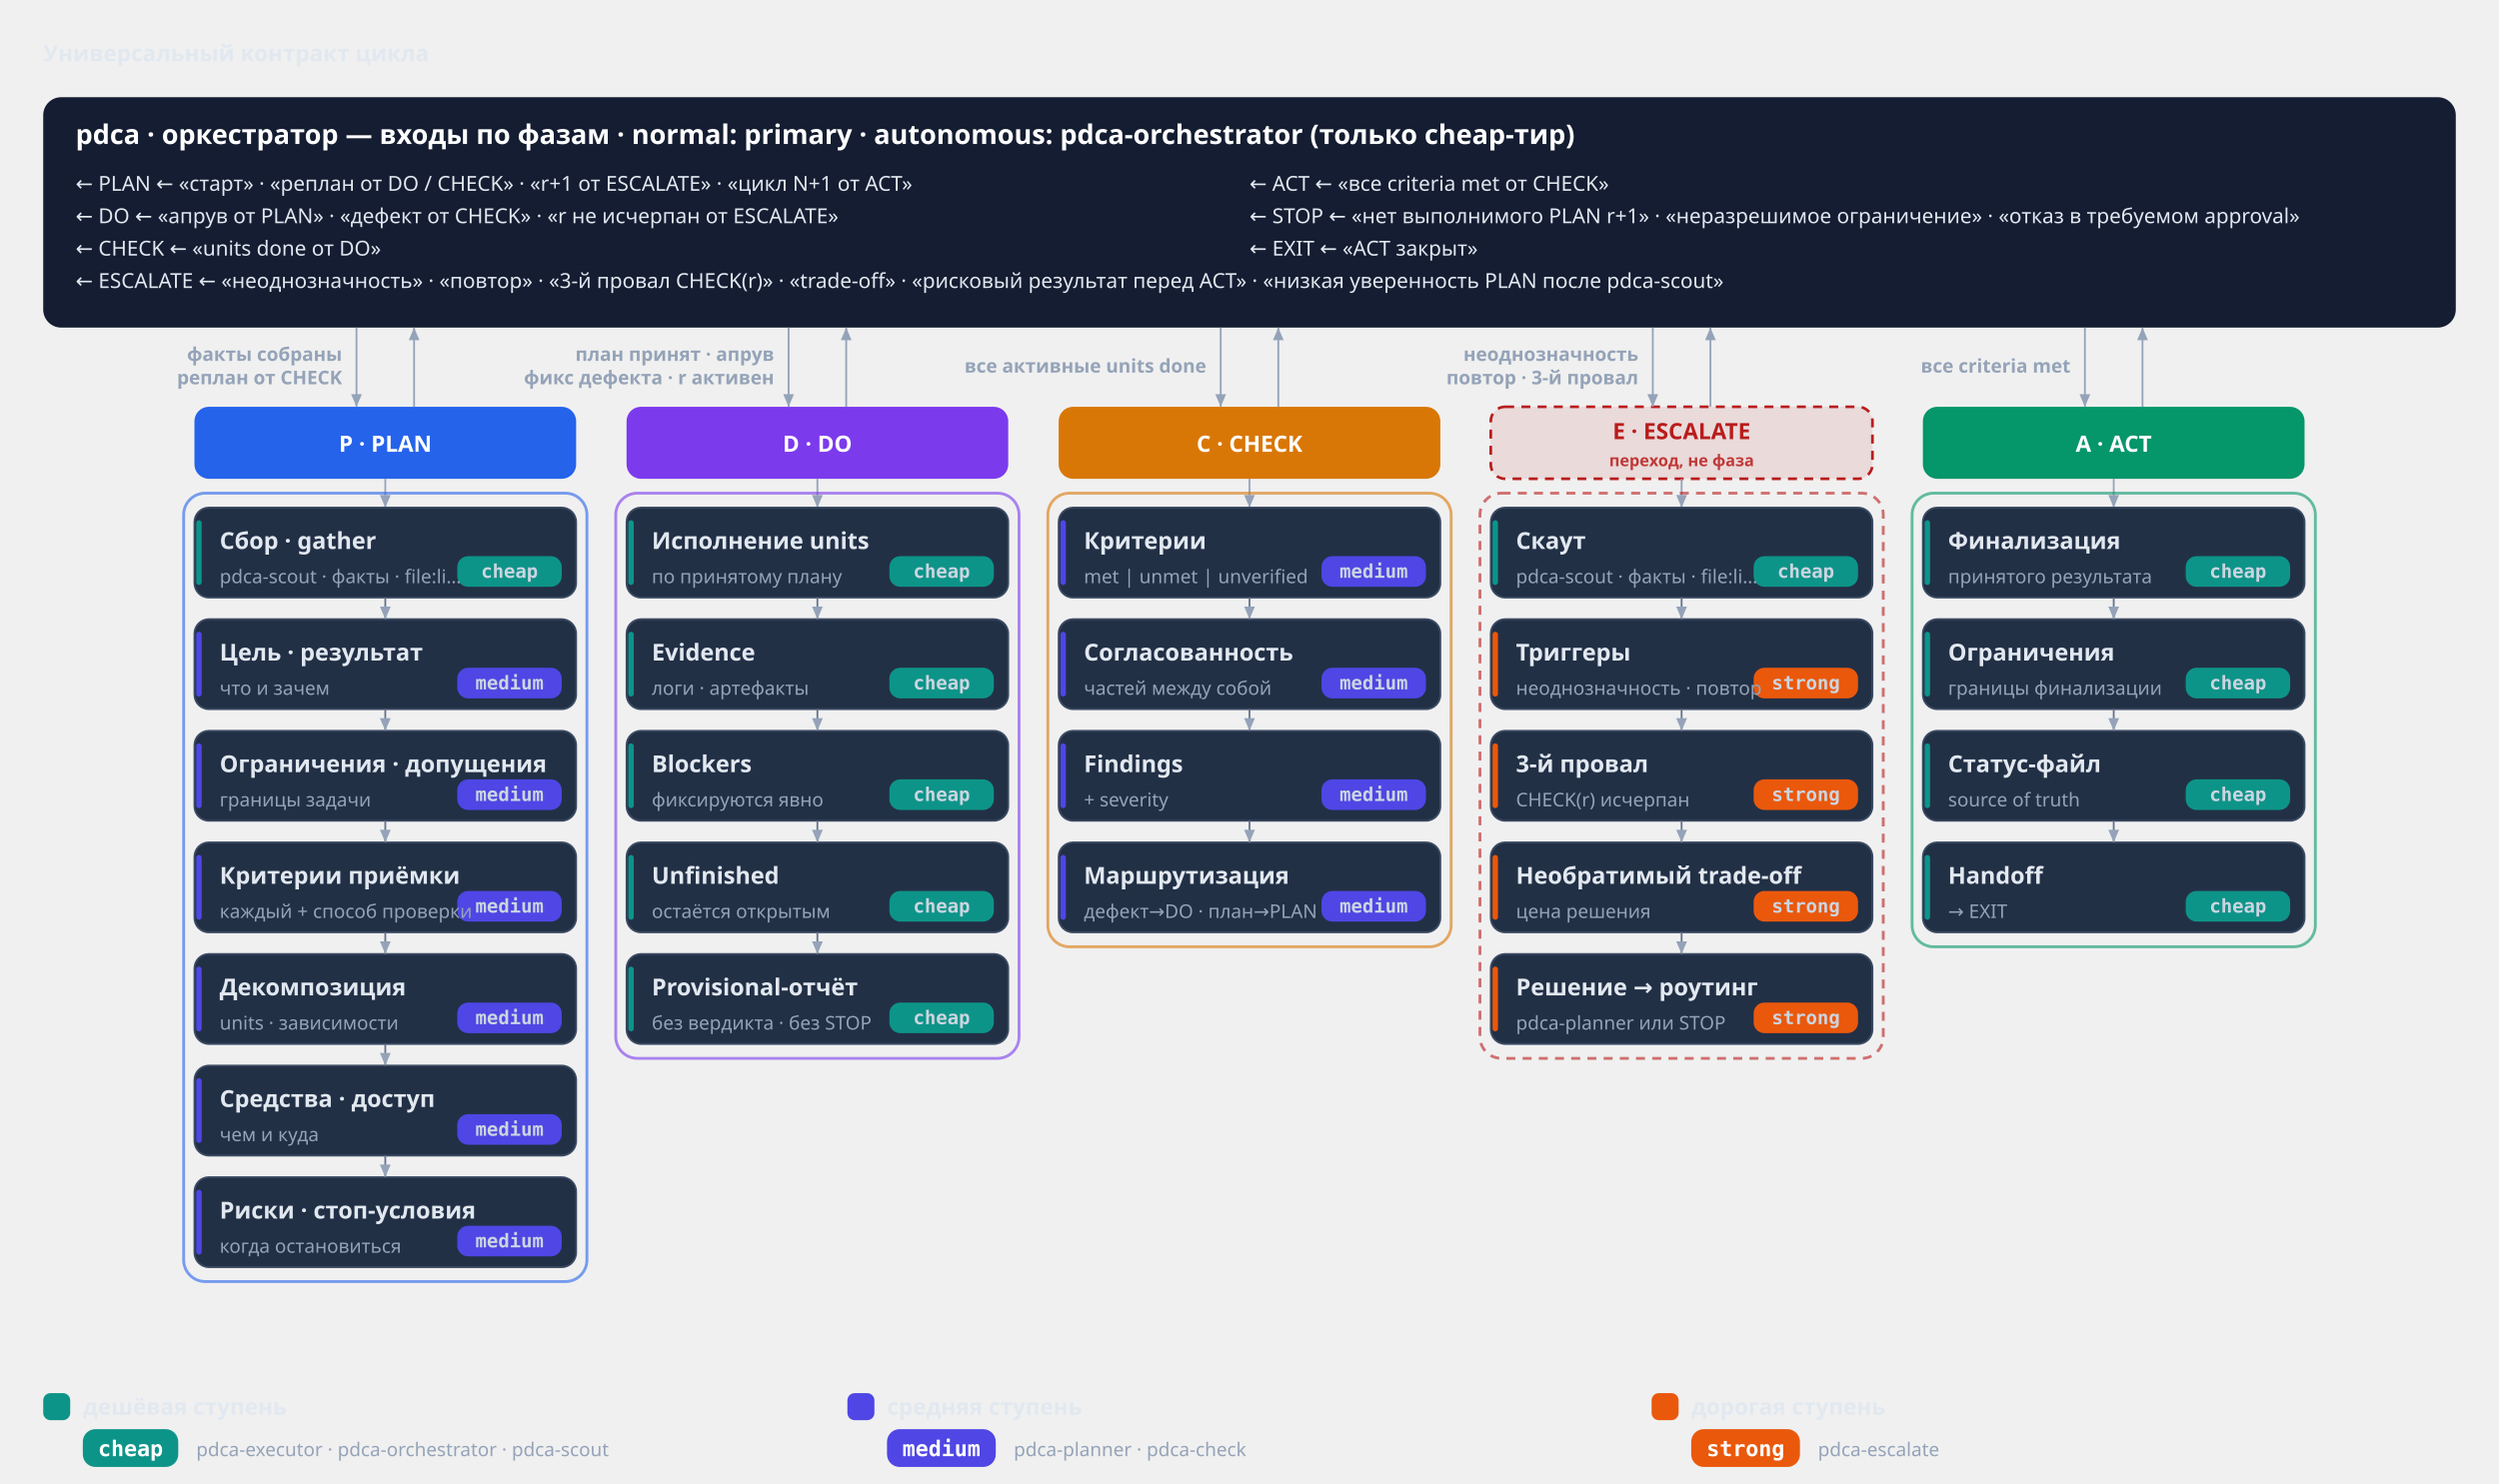
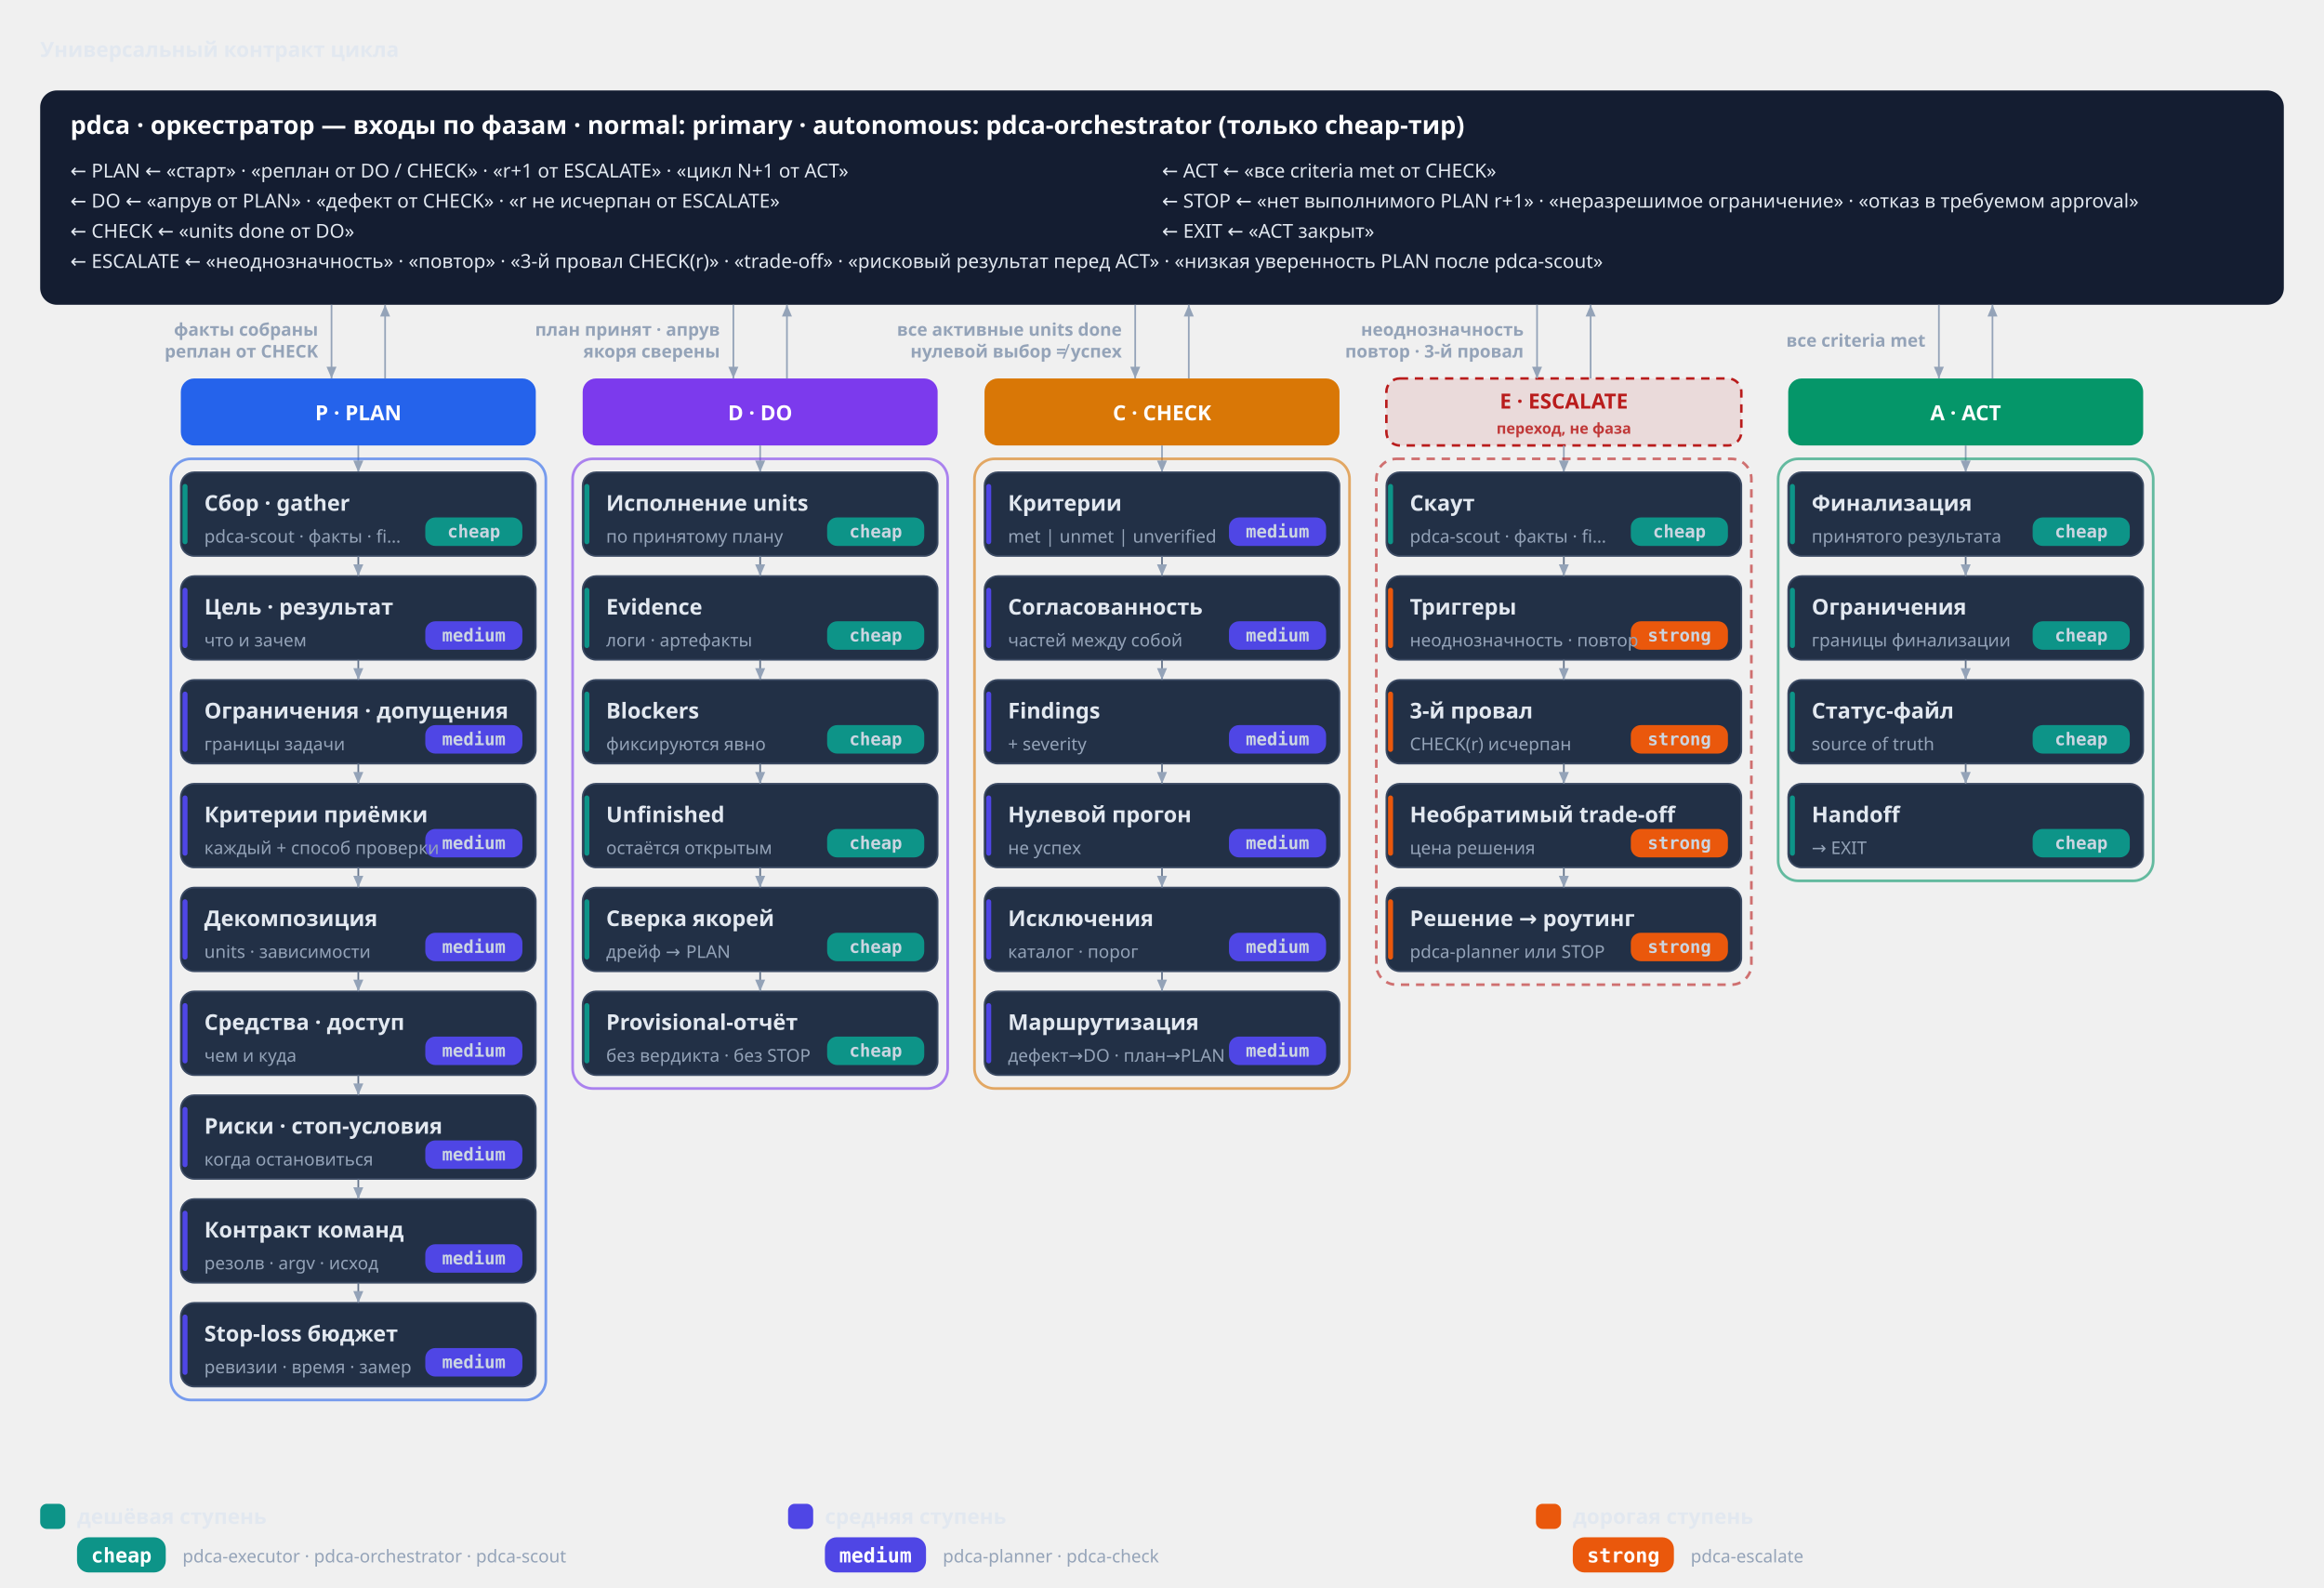
- <svg xmlns="http://www.w3.org/2000/svg" viewBox="0 0 1388 824" width="1388" height="824" font-family="Segoe UI, system-ui, sans-serif" role="img">
+ <svg xmlns="http://www.w3.org/2000/svg" viewBox="0 0 1388 948" width="1388" height="948" font-family="Segoe UI, system-ui, sans-serif" role="img">
  <defs>
    <marker id="arrow" markerWidth="9" markerHeight="9" refX="7" refY="3" orient="auto">
      <path d="M0,0 L7,3 L0,6 Z" fill="#94a3b8" />
    </marker>
  </defs>
  <style>
.t{font-size:13px;font-weight:600;fill:#e2e8f0}
.s{font-size:10.5px;fill:#94a3b8}
.h{font-size:12.5px;font-weight:700;fill:#ffffff}
.h2{font-size:12.5px;font-weight:700}
.h3{font-size:9px;font-weight:600}
.g{font-size:10.5px;font-weight:600}
.band{fill:#141d31}
.bt{fill:#ffffff;font-size:15px;font-weight:700}
.ol{fill:#e2e8f0;font-size:11.5px}
.lt{font-size:12.5px;font-weight:700;fill:#e2e8f0}
.ls{font-size:10.5px;fill:#94a3b8}
.lm{font-family:ui-monospace,Consolas,Menlo,monospace;font-size:12px;font-weight:700}
.bm{font-family:ui-monospace,Consolas,Menlo,monospace;font-size:10.5px;font-weight:700}
.st{font-size:14px;font-weight:700}
.ss{font-size:10.5px;font-weight:600}
</style>
  <text x="24" y="34" class="lt">Универсальный контракт цикла</text>
  <rect x="24" y="54" width="1340" height="128" rx="10" class="band" />
  <text x="42" y="80" class="bt">pdca · оркестратор — входы по фазам · normal: primary · autonomous: pdca-orchestrator (только cheap-тир)</text>
  <text x="42" y="106" class="ol">← PLAN ← «старт» · «реплан от DO / CHECK» · «r+1 от ESCALATE» · «цикл N+1 от ACT»</text>
  <text x="42" y="124" class="ol">← DO ← «апрув от PLAN» · «дефект от CHECK» · «r не исчерпан от ESCALATE»</text>
  <text x="42" y="142" class="ol">← CHECK ← «units done от DO»</text>
  <text x="42" y="160" class="ol">← ESCALATE ← «неоднозначность» · «повтор» · «3-й провал CHECK(r)» · «trade-off» · «рисковый результат перед ACT» · «низкая уверенность PLAN после pdca-scout»</text>
  <text x="694.0" y="106" class="ol">← ACT ← «все criteria met от CHECK»</text>
  <text x="694.0" y="124" class="ol">← STOP ← «нет выполнимого PLAN r+1» · «неразрешимое ограничение» · «отказ в требуемом approval»</text>
  <text x="694.0" y="142" class="ol">← EXIT ← «ACT закрыт»</text>
  <rect x="108.0" y="226" width="212" height="40" rx="8" fill="#2563eb" />
  <text x="214.0" y="251.0" class="h" fill="#ffffff" text-anchor="middle">P · PLAN</text>
  <polyline points="214.0,266 214.0,282" fill="none" stroke="#94a3b8" marker-end="url(#arrow)" />
  <rect x="108.0" y="282" width="212" height="50" rx="8" fill="#223046" stroke="#3b4a63" stroke-width="1" />
  <rect x="109.0" y="289" width="3" height="36" rx="1.5" fill="#0d9488" />
  <rect x="254.0" y="309" width="58" height="17" rx="6" fill="#0d9488" />
  <text x="283.0" y="321.0" class="bm" fill="#cbd5e1" text-anchor="middle">cheap</text>
  <text x="122.0" y="305" class="t">Сбор · gather</text>
-   <text x="122.0" y="324" class="s">pdca-scout · факты · file:li…</text>
+   <text x="122.0" y="324" class="s">pdca-scout · факты · fi…</text>
  <rect x="108.0" y="344" width="212" height="50" rx="8" fill="#223046" stroke="#3b4a63" stroke-width="1" />
  <rect x="109.0" y="351" width="3" height="36" rx="1.5" fill="#4f46e5" />
  <rect x="254.0" y="371" width="58" height="17" rx="6" fill="#4f46e5" />
  <text x="283.0" y="383.0" class="bm" fill="#cbd5e1" text-anchor="middle">medium</text>
  <text x="122.0" y="367" class="t">Цель · результат</text>
  <text x="122.0" y="386" class="s">что и зачем</text>
  <rect x="108.0" y="406" width="212" height="50" rx="8" fill="#223046" stroke="#3b4a63" stroke-width="1" />
  <rect x="109.0" y="413" width="3" height="36" rx="1.5" fill="#4f46e5" />
  <rect x="254.0" y="433" width="58" height="17" rx="6" fill="#4f46e5" />
  <text x="283.0" y="445.0" class="bm" fill="#cbd5e1" text-anchor="middle">medium</text>
  <text x="122.0" y="429" class="t">Ограничения · допущения</text>
  <text x="122.0" y="448" class="s">границы задачи</text>
  <rect x="108.0" y="468" width="212" height="50" rx="8" fill="#223046" stroke="#3b4a63" stroke-width="1" />
  <rect x="109.0" y="475" width="3" height="36" rx="1.5" fill="#4f46e5" />
  <rect x="254.0" y="495" width="58" height="17" rx="6" fill="#4f46e5" />
  <text x="283.0" y="507.0" class="bm" fill="#cbd5e1" text-anchor="middle">medium</text>
  <text x="122.0" y="491" class="t">Критерии приёмки</text>
  <text x="122.0" y="510" class="s">каждый + способ проверки</text>
  <rect x="108.0" y="530" width="212" height="50" rx="8" fill="#223046" stroke="#3b4a63" stroke-width="1" />
  <rect x="109.0" y="537" width="3" height="36" rx="1.5" fill="#4f46e5" />
  <rect x="254.0" y="557" width="58" height="17" rx="6" fill="#4f46e5" />
  <text x="283.0" y="569.0" class="bm" fill="#cbd5e1" text-anchor="middle">medium</text>
  <text x="122.0" y="553" class="t">Декомпозиция</text>
  <text x="122.0" y="572" class="s">units · зависимости</text>
  <rect x="108.0" y="592" width="212" height="50" rx="8" fill="#223046" stroke="#3b4a63" stroke-width="1" />
  <rect x="109.0" y="599" width="3" height="36" rx="1.5" fill="#4f46e5" />
  <rect x="254.0" y="619" width="58" height="17" rx="6" fill="#4f46e5" />
  <text x="283.0" y="631.0" class="bm" fill="#cbd5e1" text-anchor="middle">medium</text>
  <text x="122.0" y="615" class="t">Средства · доступ</text>
  <text x="122.0" y="634" class="s">чем и куда</text>
  <rect x="108.0" y="654" width="212" height="50" rx="8" fill="#223046" stroke="#3b4a63" stroke-width="1" />
  <rect x="109.0" y="661" width="3" height="36" rx="1.5" fill="#4f46e5" />
  <rect x="254.0" y="681" width="58" height="17" rx="6" fill="#4f46e5" />
  <text x="283.0" y="693.0" class="bm" fill="#cbd5e1" text-anchor="middle">medium</text>
  <text x="122.0" y="677" class="t">Риски · стоп-условия</text>
  <text x="122.0" y="696" class="s">когда остановиться</text>
+   <rect x="108.0" y="716" width="212" height="50" rx="8" fill="#223046" stroke="#3b4a63" stroke-width="1" />
+   <rect x="109.0" y="723" width="3" height="36" rx="1.5" fill="#4f46e5" />
+   <rect x="254.0" y="743" width="58" height="17" rx="6" fill="#4f46e5" />
+   <text x="283.0" y="755.0" class="bm" fill="#cbd5e1" text-anchor="middle">medium</text>
+   <text x="122.0" y="739" class="t">Контракт команд</text>
+   <text x="122.0" y="758" class="s">резолв · argv · исход</text>
+   <rect x="108.0" y="778" width="212" height="50" rx="8" fill="#223046" stroke="#3b4a63" stroke-width="1" />
+   <rect x="109.0" y="785" width="3" height="36" rx="1.5" fill="#4f46e5" />
+   <rect x="254.0" y="805" width="58" height="17" rx="6" fill="#4f46e5" />
+   <text x="283.0" y="817.0" class="bm" fill="#cbd5e1" text-anchor="middle">medium</text>
+   <text x="122.0" y="801" class="t">Stop-loss бюджет</text>
+   <text x="122.0" y="820" class="s">ревизии · время · замер</text>
  <polyline points="214.0,332 214.0,344" fill="none" stroke="#64748b" marker-end="url(#arrow)" />
  <polyline points="214.0,394 214.0,406" fill="none" stroke="#64748b" marker-end="url(#arrow)" />
  <polyline points="214.0,456 214.0,468" fill="none" stroke="#64748b" marker-end="url(#arrow)" />
  <polyline points="214.0,518 214.0,530" fill="none" stroke="#64748b" marker-end="url(#arrow)" />
  <polyline points="214.0,580 214.0,592" fill="none" stroke="#64748b" marker-end="url(#arrow)" />
  <polyline points="214.0,642 214.0,654" fill="none" stroke="#64748b" marker-end="url(#arrow)" />
-   <rect x="102.0" y="274" width="224" height="438" rx="12" fill="none" stroke="#2563eb" stroke-opacity="0.6" stroke-width="1.6" />
+   <polyline points="214.0,704 214.0,716" fill="none" stroke="#64748b" marker-end="url(#arrow)" />
+   <polyline points="214.0,766 214.0,778" fill="none" stroke="#64748b" marker-end="url(#arrow)" />
+   <rect x="102.0" y="274" width="224" height="562" rx="12" fill="none" stroke="#2563eb" stroke-opacity="0.6" stroke-width="1.6" />
  <rect x="348.0" y="226" width="212" height="40" rx="8" fill="#7c3aed" />
  <text x="454.0" y="251.0" class="h" fill="#ffffff" text-anchor="middle">D · DO</text>
  <polyline points="454.0,266 454.0,282" fill="none" stroke="#94a3b8" marker-end="url(#arrow)" />
  <rect x="348.0" y="282" width="212" height="50" rx="8" fill="#223046" stroke="#3b4a63" stroke-width="1" />
  <rect x="349.0" y="289" width="3" height="36" rx="1.5" fill="#0d9488" />
  <rect x="494.0" y="309" width="58" height="17" rx="6" fill="#0d9488" />
  <text x="523.0" y="321.0" class="bm" fill="#cbd5e1" text-anchor="middle">cheap</text>
  <text x="362.0" y="305" class="t">Исполнение units</text>
  <text x="362.0" y="324" class="s">по принятому плану</text>
  <rect x="348.0" y="344" width="212" height="50" rx="8" fill="#223046" stroke="#3b4a63" stroke-width="1" />
  <rect x="349.0" y="351" width="3" height="36" rx="1.5" fill="#0d9488" />
  <rect x="494.0" y="371" width="58" height="17" rx="6" fill="#0d9488" />
  <text x="523.0" y="383.0" class="bm" fill="#cbd5e1" text-anchor="middle">cheap</text>
  <text x="362.0" y="367" class="t">Evidence</text>
  <text x="362.0" y="386" class="s">логи · артефакты</text>
  <rect x="348.0" y="406" width="212" height="50" rx="8" fill="#223046" stroke="#3b4a63" stroke-width="1" />
  <rect x="349.0" y="413" width="3" height="36" rx="1.5" fill="#0d9488" />
  <rect x="494.0" y="433" width="58" height="17" rx="6" fill="#0d9488" />
  <text x="523.0" y="445.0" class="bm" fill="#cbd5e1" text-anchor="middle">cheap</text>
  <text x="362.0" y="429" class="t">Blockers</text>
  <text x="362.0" y="448" class="s">фиксируются явно</text>
  <rect x="348.0" y="468" width="212" height="50" rx="8" fill="#223046" stroke="#3b4a63" stroke-width="1" />
  <rect x="349.0" y="475" width="3" height="36" rx="1.5" fill="#0d9488" />
  <rect x="494.0" y="495" width="58" height="17" rx="6" fill="#0d9488" />
  <text x="523.0" y="507.0" class="bm" fill="#cbd5e1" text-anchor="middle">cheap</text>
  <text x="362.0" y="491" class="t">Unfinished</text>
  <text x="362.0" y="510" class="s">остаётся открытым</text>
  <rect x="348.0" y="530" width="212" height="50" rx="8" fill="#223046" stroke="#3b4a63" stroke-width="1" />
  <rect x="349.0" y="537" width="3" height="36" rx="1.5" fill="#0d9488" />
  <rect x="494.0" y="557" width="58" height="17" rx="6" fill="#0d9488" />
  <text x="523.0" y="569.0" class="bm" fill="#cbd5e1" text-anchor="middle">cheap</text>
-   <text x="362.0" y="553" class="t">Provisional-отчёт</text>
-   <text x="362.0" y="572" class="s">без вердикта · без STOP</text>
+   <text x="362.0" y="553" class="t">Сверка якорей</text>
+   <text x="362.0" y="572" class="s">дрейф → PLAN</text>
+   <rect x="348.0" y="592" width="212" height="50" rx="8" fill="#223046" stroke="#3b4a63" stroke-width="1" />
+   <rect x="349.0" y="599" width="3" height="36" rx="1.5" fill="#0d9488" />
+   <rect x="494.0" y="619" width="58" height="17" rx="6" fill="#0d9488" />
+   <text x="523.0" y="631.0" class="bm" fill="#cbd5e1" text-anchor="middle">cheap</text>
+   <text x="362.0" y="615" class="t">Provisional-отчёт</text>
+   <text x="362.0" y="634" class="s">без вердикта · без STOP</text>
  <polyline points="454.0,332 454.0,344" fill="none" stroke="#64748b" marker-end="url(#arrow)" />
  <polyline points="454.0,394 454.0,406" fill="none" stroke="#64748b" marker-end="url(#arrow)" />
  <polyline points="454.0,456 454.0,468" fill="none" stroke="#64748b" marker-end="url(#arrow)" />
  <polyline points="454.0,518 454.0,530" fill="none" stroke="#64748b" marker-end="url(#arrow)" />
-   <rect x="342.0" y="274" width="224" height="314" rx="12" fill="none" stroke="#7c3aed" stroke-opacity="0.6" stroke-width="1.6" />
+   <polyline points="454.0,580 454.0,592" fill="none" stroke="#64748b" marker-end="url(#arrow)" />
+   <rect x="342.0" y="274" width="224" height="376" rx="12" fill="none" stroke="#7c3aed" stroke-opacity="0.6" stroke-width="1.6" />
  <rect x="588.0" y="226" width="212" height="40" rx="8" fill="#d97706" />
  <text x="694.0" y="251.0" class="h" fill="#ffffff" text-anchor="middle">C · CHECK</text>
  <polyline points="694.0,266 694.0,282" fill="none" stroke="#94a3b8" marker-end="url(#arrow)" />
  <rect x="588.0" y="282" width="212" height="50" rx="8" fill="#223046" stroke="#3b4a63" stroke-width="1" />
  <rect x="589.0" y="289" width="3" height="36" rx="1.5" fill="#4f46e5" />
  <rect x="734.0" y="309" width="58" height="17" rx="6" fill="#4f46e5" />
  <text x="763.0" y="321.0" class="bm" fill="#cbd5e1" text-anchor="middle">medium</text>
  <text x="602.0" y="305" class="t">Критерии</text>
  <text x="602.0" y="324" class="s">met | unmet | unverified</text>
  <rect x="588.0" y="344" width="212" height="50" rx="8" fill="#223046" stroke="#3b4a63" stroke-width="1" />
  <rect x="589.0" y="351" width="3" height="36" rx="1.5" fill="#4f46e5" />
  <rect x="734.0" y="371" width="58" height="17" rx="6" fill="#4f46e5" />
  <text x="763.0" y="383.0" class="bm" fill="#cbd5e1" text-anchor="middle">medium</text>
  <text x="602.0" y="367" class="t">Согласованность</text>
  <text x="602.0" y="386" class="s">частей между собой</text>
  <rect x="588.0" y="406" width="212" height="50" rx="8" fill="#223046" stroke="#3b4a63" stroke-width="1" />
  <rect x="589.0" y="413" width="3" height="36" rx="1.5" fill="#4f46e5" />
  <rect x="734.0" y="433" width="58" height="17" rx="6" fill="#4f46e5" />
  <text x="763.0" y="445.0" class="bm" fill="#cbd5e1" text-anchor="middle">medium</text>
  <text x="602.0" y="429" class="t">Findings</text>
  <text x="602.0" y="448" class="s">+ severity</text>
  <rect x="588.0" y="468" width="212" height="50" rx="8" fill="#223046" stroke="#3b4a63" stroke-width="1" />
  <rect x="589.0" y="475" width="3" height="36" rx="1.5" fill="#4f46e5" />
  <rect x="734.0" y="495" width="58" height="17" rx="6" fill="#4f46e5" />
  <text x="763.0" y="507.0" class="bm" fill="#cbd5e1" text-anchor="middle">medium</text>
-   <text x="602.0" y="491" class="t">Маршрутизация</text>
-   <text x="602.0" y="510" class="s">дефект→DO · план→PLAN</text>
+   <text x="602.0" y="491" class="t">Нулевой прогон</text>
+   <text x="602.0" y="510" class="s">не успех</text>
+   <rect x="588.0" y="530" width="212" height="50" rx="8" fill="#223046" stroke="#3b4a63" stroke-width="1" />
+   <rect x="589.0" y="537" width="3" height="36" rx="1.5" fill="#4f46e5" />
+   <rect x="734.0" y="557" width="58" height="17" rx="6" fill="#4f46e5" />
+   <text x="763.0" y="569.0" class="bm" fill="#cbd5e1" text-anchor="middle">medium</text>
+   <text x="602.0" y="553" class="t">Исключения</text>
+   <text x="602.0" y="572" class="s">каталог · порог</text>
+   <rect x="588.0" y="592" width="212" height="50" rx="8" fill="#223046" stroke="#3b4a63" stroke-width="1" />
+   <rect x="589.0" y="599" width="3" height="36" rx="1.5" fill="#4f46e5" />
+   <rect x="734.0" y="619" width="58" height="17" rx="6" fill="#4f46e5" />
+   <text x="763.0" y="631.0" class="bm" fill="#cbd5e1" text-anchor="middle">medium</text>
+   <text x="602.0" y="615" class="t">Маршрутизация</text>
+   <text x="602.0" y="634" class="s">дефект→DO · план→PLAN</text>
  <polyline points="694.0,332 694.0,344" fill="none" stroke="#64748b" marker-end="url(#arrow)" />
  <polyline points="694.0,394 694.0,406" fill="none" stroke="#64748b" marker-end="url(#arrow)" />
  <polyline points="694.0,456 694.0,468" fill="none" stroke="#64748b" marker-end="url(#arrow)" />
-   <rect x="582.0" y="274" width="224" height="252" rx="12" fill="none" stroke="#d97706" stroke-opacity="0.6" stroke-width="1.6" />
+   <polyline points="694.0,518 694.0,530" fill="none" stroke="#64748b" marker-end="url(#arrow)" />
+   <polyline points="694.0,580 694.0,592" fill="none" stroke="#64748b" marker-end="url(#arrow)" />
+   <rect x="582.0" y="274" width="224" height="376" rx="12" fill="none" stroke="#d97706" stroke-opacity="0.6" stroke-width="1.6" />
  <rect x="828.0" y="226" width="212" height="40" rx="8" fill="#b91c1c" fill-opacity="0.10" stroke="#b91c1c" stroke-width="1.5" stroke-dasharray="5,4" />
  <text x="934.0" y="244.0" class="h2" fill="#b91c1c" text-anchor="middle">E · ESCALATE</text>
  <text x="934.0" y="259.0" class="h3" fill="#b91c1c" opacity="0.85" text-anchor="middle">переход, не фаза</text>
  <polyline points="934.0,266 934.0,282" fill="none" stroke="#94a3b8" marker-end="url(#arrow)" />
  <rect x="828.0" y="282" width="212" height="50" rx="8" fill="#223046" stroke="#3b4a63" stroke-width="1" />
  <rect x="829.0" y="289" width="3" height="36" rx="1.5" fill="#0d9488" />
  <rect x="974.0" y="309" width="58" height="17" rx="6" fill="#0d9488" />
  <text x="1003.0" y="321.0" class="bm" fill="#cbd5e1" text-anchor="middle">cheap</text>
  <text x="842.0" y="305" class="t">Скаут</text>
-   <text x="842.0" y="324" class="s">pdca-scout · факты · file:li…</text>
+   <text x="842.0" y="324" class="s">pdca-scout · факты · fi…</text>
  <rect x="828.0" y="344" width="212" height="50" rx="8" fill="#223046" stroke="#3b4a63" stroke-width="1" />
  <rect x="829.0" y="351" width="3" height="36" rx="1.5" fill="#ea580c" />
  <rect x="974.0" y="371" width="58" height="17" rx="6" fill="#ea580c" />
  <text x="1003.0" y="383.0" class="bm" fill="#cbd5e1" text-anchor="middle">strong</text>
  <text x="842.0" y="367" class="t">Триггеры</text>
  <text x="842.0" y="386" class="s">неоднозначность · повтор</text>
  <rect x="828.0" y="406" width="212" height="50" rx="8" fill="#223046" stroke="#3b4a63" stroke-width="1" />
  <rect x="829.0" y="413" width="3" height="36" rx="1.5" fill="#ea580c" />
  <rect x="974.0" y="433" width="58" height="17" rx="6" fill="#ea580c" />
  <text x="1003.0" y="445.0" class="bm" fill="#cbd5e1" text-anchor="middle">strong</text>
  <text x="842.0" y="429" class="t">3-й провал</text>
  <text x="842.0" y="448" class="s">CHECK(r) исчерпан</text>
  <rect x="828.0" y="468" width="212" height="50" rx="8" fill="#223046" stroke="#3b4a63" stroke-width="1" />
  <rect x="829.0" y="475" width="3" height="36" rx="1.5" fill="#ea580c" />
  <rect x="974.0" y="495" width="58" height="17" rx="6" fill="#ea580c" />
  <text x="1003.0" y="507.0" class="bm" fill="#cbd5e1" text-anchor="middle">strong</text>
  <text x="842.0" y="491" class="t">Необратимый trade-off</text>
  <text x="842.0" y="510" class="s">цена решения</text>
  <rect x="828.0" y="530" width="212" height="50" rx="8" fill="#223046" stroke="#3b4a63" stroke-width="1" />
  <rect x="829.0" y="537" width="3" height="36" rx="1.5" fill="#ea580c" />
  <rect x="974.0" y="557" width="58" height="17" rx="6" fill="#ea580c" />
  <text x="1003.0" y="569.0" class="bm" fill="#cbd5e1" text-anchor="middle">strong</text>
  <text x="842.0" y="553" class="t">Решение → роутинг</text>
  <text x="842.0" y="572" class="s">pdca-planner или STOP</text>
  <polyline points="934.0,332 934.0,344" fill="none" stroke="#64748b" marker-end="url(#arrow)" />
  <polyline points="934.0,394 934.0,406" fill="none" stroke="#64748b" marker-end="url(#arrow)" />
  <polyline points="934.0,456 934.0,468" fill="none" stroke="#64748b" marker-end="url(#arrow)" />
  <polyline points="934.0,518 934.0,530" fill="none" stroke="#64748b" marker-end="url(#arrow)" />
  <rect x="822.0" y="274" width="224" height="314" rx="12" fill="none" stroke="#b91c1c" stroke-opacity="0.6" stroke-width="1.6" stroke-dasharray="5,4" />
  <rect x="1068.0" y="226" width="212" height="40" rx="8" fill="#059669" />
  <text x="1174.0" y="251.0" class="h" fill="#ffffff" text-anchor="middle">A · ACT</text>
  <polyline points="1174.0,266 1174.0,282" fill="none" stroke="#94a3b8" marker-end="url(#arrow)" />
  <rect x="1068.0" y="282" width="212" height="50" rx="8" fill="#223046" stroke="#3b4a63" stroke-width="1" />
  <rect x="1069.0" y="289" width="3" height="36" rx="1.5" fill="#0d9488" />
  <rect x="1214.0" y="309" width="58" height="17" rx="6" fill="#0d9488" />
  <text x="1243.0" y="321.0" class="bm" fill="#cbd5e1" text-anchor="middle">cheap</text>
  <text x="1082.0" y="305" class="t">Финализация</text>
  <text x="1082.0" y="324" class="s">принятого результата</text>
  <rect x="1068.0" y="344" width="212" height="50" rx="8" fill="#223046" stroke="#3b4a63" stroke-width="1" />
  <rect x="1069.0" y="351" width="3" height="36" rx="1.5" fill="#0d9488" />
  <rect x="1214.0" y="371" width="58" height="17" rx="6" fill="#0d9488" />
  <text x="1243.0" y="383.0" class="bm" fill="#cbd5e1" text-anchor="middle">cheap</text>
  <text x="1082.0" y="367" class="t">Ограничения</text>
  <text x="1082.0" y="386" class="s">границы финализации</text>
  <rect x="1068.0" y="406" width="212" height="50" rx="8" fill="#223046" stroke="#3b4a63" stroke-width="1" />
  <rect x="1069.0" y="413" width="3" height="36" rx="1.5" fill="#0d9488" />
  <rect x="1214.0" y="433" width="58" height="17" rx="6" fill="#0d9488" />
  <text x="1243.0" y="445.0" class="bm" fill="#cbd5e1" text-anchor="middle">cheap</text>
  <text x="1082.0" y="429" class="t">Статус-файл</text>
  <text x="1082.0" y="448" class="s">source of truth</text>
  <rect x="1068.0" y="468" width="212" height="50" rx="8" fill="#223046" stroke="#3b4a63" stroke-width="1" />
  <rect x="1069.0" y="475" width="3" height="36" rx="1.5" fill="#0d9488" />
  <rect x="1214.0" y="495" width="58" height="17" rx="6" fill="#0d9488" />
  <text x="1243.0" y="507.0" class="bm" fill="#cbd5e1" text-anchor="middle">cheap</text>
  <text x="1082.0" y="491" class="t">Handoff</text>
  <text x="1082.0" y="510" class="s">→ EXIT</text>
  <polyline points="1174.0,332 1174.0,344" fill="none" stroke="#64748b" marker-end="url(#arrow)" />
  <polyline points="1174.0,394 1174.0,406" fill="none" stroke="#64748b" marker-end="url(#arrow)" />
  <polyline points="1174.0,456 1174.0,468" fill="none" stroke="#64748b" marker-end="url(#arrow)" />
  <rect x="1062.0" y="274" width="224" height="252" rx="12" fill="none" stroke="#059669" stroke-opacity="0.6" stroke-width="1.6" />
  <polyline points="198.0,182 198.0,226" fill="none" stroke="#94a3b8" data-edge-id="dispatch_p" marker-end="url(#arrow)" />
  <text x="190.0" y="200.5" class="g" fill="#94a3b8" text-anchor="end">факты собраны</text>
  <text x="190.0" y="213.5" class="g" fill="#94a3b8" text-anchor="end">реплан от CHECK</text>
  <polyline points="230.0,226 230.0,182" fill="none" stroke="#94a3b8" data-edge-id="return_p" marker-end="url(#arrow)" />
  <polyline points="438.0,182 438.0,226" fill="none" stroke="#94a3b8" data-edge-id="dispatch_d" marker-end="url(#arrow)" />
  <text x="430.0" y="200.5" class="g" fill="#94a3b8" text-anchor="end">план принят · апрув</text>
-   <text x="430.0" y="213.5" class="g" fill="#94a3b8" text-anchor="end">фикс дефекта · r активен</text>
+   <text x="430.0" y="213.5" class="g" fill="#94a3b8" text-anchor="end">якоря сверены</text>
  <polyline points="470.0,226 470.0,182" fill="none" stroke="#94a3b8" data-edge-id="return_d" marker-end="url(#arrow)" />
  <polyline points="678.0,182 678.0,226" fill="none" stroke="#94a3b8" data-edge-id="dispatch_c" marker-end="url(#arrow)" />
-   <text x="670.0" y="207.0" class="g" fill="#94a3b8" text-anchor="end">все активные units done</text>
+   <text x="670.0" y="200.5" class="g" fill="#94a3b8" text-anchor="end">все активные units done</text>
+   <text x="670.0" y="213.5" class="g" fill="#94a3b8" text-anchor="end">нулевой выбор ≠ успех</text>
  <polyline points="710.0,226 710.0,182" fill="none" stroke="#94a3b8" data-edge-id="return_c" marker-end="url(#arrow)" />
  <polyline points="918.0,182 918.0,226" fill="none" stroke="#94a3b8" data-edge-id="dispatch_e" marker-end="url(#arrow)" />
  <text x="910.0" y="200.5" class="g" fill="#94a3b8" text-anchor="end">неоднозначность</text>
  <text x="910.0" y="213.5" class="g" fill="#94a3b8" text-anchor="end">повтор · 3-й провал</text>
  <polyline points="950.0,226 950.0,182" fill="none" stroke="#94a3b8" data-edge-id="return_e" marker-end="url(#arrow)" />
  <polyline points="1158.0,182 1158.0,226" fill="none" stroke="#94a3b8" data-edge-id="dispatch_a" marker-end="url(#arrow)" />
  <text x="1150.0" y="207.0" class="g" fill="#94a3b8" text-anchor="end">все criteria met</text>
  <polyline points="1190.0,226 1190.0,182" fill="none" stroke="#94a3b8" data-edge-id="return_a" marker-end="url(#arrow)" />
-   <rect x="24.0" y="774" width="15" height="15" rx="4" fill="#0d9488" />
-   <text x="46.0" y="786" class="lt">дешёвая ступень</text>
-   <rect x="46.0" y="794" width="53.0" height="21" rx="7" fill="#0d9488" />
-   <text x="72.5" y="809" class="lm" fill="#ffffff" text-anchor="middle">cheap</text>
-   <text x="109.0" y="809" class="ls">pdca-executor · pdca-orchestrator · pdca-scout</text>
-   <rect x="470.667" y="774" width="15" height="15" rx="4" fill="#4f46e5" />
-   <text x="492.667" y="786" class="lt">средняя ступень</text>
-   <rect x="492.667" y="794" width="60.4" height="21" rx="7" fill="#4f46e5" />
-   <text x="522.867" y="809" class="lm" fill="#ffffff" text-anchor="middle">medium</text>
-   <text x="563.067" y="809" class="ls">pdca-planner · pdca-check</text>
-   <rect x="917.333" y="774" width="15" height="15" rx="4" fill="#ea580c" />
-   <text x="939.333" y="786" class="lt">дорогая ступень</text>
-   <rect x="939.333" y="794" width="60.4" height="21" rx="7" fill="#ea580c" />
-   <text x="969.533" y="809" class="lm" fill="#ffffff" text-anchor="middle">strong</text>
-   <text x="1009.733" y="809" class="ls">pdca-escalate</text>
-   <text x="24" y="842" class="lt">Граф состояний цикла</text>
-   <rect x="24" y="992" width="156" height="56" rx="10" fill="#94a3b8" fill-opacity="0.10" stroke="#94a3b8" stroke-width="1.8" data-node-id="START" />
-   <text x="102.0" y="1019.0" class="st" fill="#94a3b8" text-anchor="middle">START</text>
-   <text x="102.0" y="1036.0" class="ss" fill="#94a3b8" text-anchor="middle" opacity="0.8">начало</text>
-   <rect x="256" y="992" width="156" height="56" rx="10" fill="#60a5fa" fill-opacity="0.10" stroke="#60a5fa" stroke-width="1.8" data-node-id="PLAN" />
-   <text x="334.0" y="1019.0" class="st" fill="#60a5fa" text-anchor="middle">P · PLAN</text>
-   <text x="334.0" y="1036.0" class="ss" fill="#60a5fa" text-anchor="middle" opacity="0.8">план</text>
-   <rect x="488" y="992" width="156" height="56" rx="10" fill="#a78bfa" fill-opacity="0.10" stroke="#a78bfa" stroke-width="1.8" data-node-id="DO" />
-   <text x="566.0" y="1019.0" class="st" fill="#a78bfa" text-anchor="middle">D · DO</text>
-   <text x="566.0" y="1036.0" class="ss" fill="#a78bfa" text-anchor="middle" opacity="0.8">исполнение</text>
-   <rect x="720" y="992" width="156" height="56" rx="10" fill="#fbbf24" fill-opacity="0.10" stroke="#fbbf24" stroke-width="1.8" data-node-id="CHECK" />
-   <text x="798.0" y="1019.0" class="st" fill="#fbbf24" text-anchor="middle">C · CHECK</text>
-   <text x="798.0" y="1036.0" class="ss" fill="#fbbf24" text-anchor="middle" opacity="0.8">проверка</text>
-   <rect x="952" y="992" width="156" height="56" rx="10" fill="#34d399" fill-opacity="0.10" stroke="#34d399" stroke-width="1.8" data-node-id="ACT" />
-   <text x="1030.0" y="1019.0" class="st" fill="#34d399" text-anchor="middle">A · ACT</text>
-   <text x="1030.0" y="1036.0" class="ss" fill="#34d399" text-anchor="middle" opacity="0.8">финализация</text>
-   <rect x="1184" y="992" width="156" height="56" rx="10" fill="#94a3b8" fill-opacity="0.10" stroke="#94a3b8" stroke-width="1.8" data-node-id="EXIT" />
-   <text x="1262.0" y="1019.0" class="st" fill="#94a3b8" text-anchor="middle">EXIT</text>
-   <text x="1262.0" y="1036.0" class="ss" fill="#94a3b8" text-anchor="middle" opacity="0.8">завершение</text>
-   <polyline points="180,1020.0 256,1020.0" fill="none" stroke="#94a3b8" data-edge-id="start_plan" marker-end="url(#arrow)" />
-   <text x="218.0" y="1013.0" class="g" fill="#cbd5e1" text-anchor="middle">старт</text>
-   <polyline points="412,1020.0 488,1020.0" fill="none" stroke="#94a3b8" data-edge-id="plan_do" marker-end="url(#arrow)" />
-   <text x="450.0" y="987.0" class="g" fill="#cbd5e1" text-anchor="middle">апрув (normal)</text>
-   <text x="450.0" y="1000.0" class="g" fill="#cbd5e1" text-anchor="middle">сразу (авто)</text>
-   <text x="450.0" y="1013.0" class="g" fill="#cbd5e1" text-anchor="middle">· n=1/3</text>
-   <polyline points="644,1020.0 720,1020.0" fill="none" stroke="#94a3b8" data-edge-id="do_check" marker-end="url(#arrow)" />
-   <text x="682.0" y="1013.0" class="g" fill="#cbd5e1" text-anchor="middle">units done</text>
-   <polyline points="876,1020.0 952,1020.0" fill="none" stroke="#94a3b8" data-edge-id="check_act" marker-end="url(#arrow)" />
-   <text x="914.0" y="1013.0" class="g" fill="#cbd5e1" text-anchor="middle">criteria met</text>
-   <polyline points="1108,1020.0 1184,1020.0" fill="none" stroke="#94a3b8" data-edge-id="act_exit" marker-end="url(#arrow)" />
-   <text x="1146.0" y="1013.0" class="g" fill="#cbd5e1" text-anchor="middle">закрыто</text>
-   <path d="M988,992 C988,952 376,952 376,992" fill="none" stroke="#34d399" stroke-dasharray="5,4" data-edge-id="act_plan" marker-end="url(#arrow)" />
-   <text x="682" y="948" class="g" fill="#cbd5e1" text-anchor="middle">следующий цикл · N+1</text>
-   <path d="M566,992 C566,920 334,920 334,992" fill="none" stroke="#94a3b8" data-edge-id="do_plan_blocker" marker-end="url(#arrow)" />
-   <text x="450" y="916" class="g" fill="#cbd5e1" text-anchor="middle">новое предусловие</text>
-   <path d="M798,992 C798,888 566,888 566,992" fill="none" stroke="#94a3b8" data-edge-id="check_do_defect" marker-end="url(#arrow)" />
-   <text x="682" y="884" class="g" fill="#cbd5e1" text-anchor="middle">дефект · n+1 (n/3)</text>
-   <path d="M798,992 C798,856 334,856 334,992" fill="none" stroke="#94a3b8" data-edge-id="check_plan_replan" marker-end="url(#arrow)" />
-   <text x="566" y="852" class="g" fill="#cbd5e1" text-anchor="middle">неверный план → pdca-planner · r+1 при ревизии</text>
-   <rect x="488" y="1172" width="156" height="56" rx="10" fill="#f87171" fill-opacity="0.10" stroke="#f87171" stroke-width="1.8" data-node-id="ESCALATE" />
-   <text x="566.0" y="1199.0" class="st" fill="#f87171" text-anchor="middle">ЭСКАЛАЦИЯ</text>
-   <text x="566.0" y="1216.0" class="ss" fill="#f87171" text-anchor="middle" opacity="0.8">решение</text>
-   <rect x="1184" y="1172" width="156" height="56" rx="10" fill="#dc2626" fill-opacity="0.10" stroke="#dc2626" stroke-width="1.8" data-node-id="STOP" />
-   <text x="1262.0" y="1199.0" class="st" fill="#dc2626" text-anchor="middle">STOP</text>
-   <text x="1262.0" y="1216.0" class="ss" fill="#dc2626" text-anchor="middle" opacity="0.8">терминал</text>
-   <path d="M798,1048 C798,1128 566,1092 566,1172" fill="none" stroke="#f87171" data-edge-id="check_escalate" marker-end="url(#arrow)" />
-   <text x="700" y="1110.0" class="g" fill="#cbd5e1" text-anchor="middle">повтор · 3-й провал</text>
-   <polyline points="516,1172 516,1048" fill="none" stroke="#f87171" data-edge-id="escalate_do" marker-end="url(#arrow)" />
-   <text x="504" y="1110.0" class="g" fill="#cbd5e1" text-anchor="end">r не исчерпан → DO</text>
-   <polyline points="488,1200.0 334,1200.0 334,1048" fill="none" stroke="#f87171" data-edge-id="escalate_plan" marker-end="url(#arrow)" />
-   <text x="411" y="1190.0" class="g" fill="#cbd5e1" text-anchor="middle">исчерпан r → PLAN r+1</text>
-   <polyline points="644,1200.0 1184,1200.0" fill="none" stroke="#f87171" data-edge-id="escalate_stop" marker-end="url(#arrow)" />
-   <text x="914" y="1190.0" class="g" fill="#cbd5e1" text-anchor="middle">STOP: нет плана r+1</text>
-   <text x="24" y="1290" class="g" fill="#94a3b8" text-anchor="start">сплошная стрелка — переход</text>
-   <text x="320" y="1290" class="g" fill="#94a3b8" text-anchor="start">дуга — loop-back до ACT</text>
-   <text x="600" y="1290" class="g" fill="#94a3b8" text-anchor="start">пунктир — следующий цикл</text>
-   <text x="860" y="1290" class="g" fill="#94a3b8" text-anchor="start">нижний ряд — эскалация и STOP</text>
+   <rect x="24.0" y="898" width="15" height="15" rx="4" fill="#0d9488" />
+   <text x="46.0" y="910" class="lt">дешёвая ступень</text>
+   <rect x="46.0" y="918" width="53.0" height="21" rx="7" fill="#0d9488" />
+   <text x="72.5" y="933" class="lm" fill="#ffffff" text-anchor="middle">cheap</text>
+   <text x="109.0" y="933" class="ls">pdca-executor · pdca-orchestrator · pdca-scout</text>
+   <rect x="470.667" y="898" width="15" height="15" rx="4" fill="#4f46e5" />
+   <text x="492.667" y="910" class="lt">средняя ступень</text>
+   <rect x="492.667" y="918" width="60.4" height="21" rx="7" fill="#4f46e5" />
+   <text x="522.867" y="933" class="lm" fill="#ffffff" text-anchor="middle">medium</text>
+   <text x="563.067" y="933" class="ls">pdca-planner · pdca-check</text>
+   <rect x="917.333" y="898" width="15" height="15" rx="4" fill="#ea580c" />
+   <text x="939.333" y="910" class="lt">дорогая ступень</text>
+   <rect x="939.333" y="918" width="60.4" height="21" rx="7" fill="#ea580c" />
+   <text x="969.533" y="933" class="lm" fill="#ffffff" text-anchor="middle">strong</text>
+   <text x="1009.733" y="933" class="ls">pdca-escalate</text>
+   <text x="24" y="966" class="lt">Граф состояний цикла</text>
+   <rect x="24" y="1116" width="156" height="56" rx="10" fill="#94a3b8" fill-opacity="0.10" stroke="#94a3b8" stroke-width="1.8" data-node-id="START" />
+   <text x="102.0" y="1143.0" class="st" fill="#94a3b8" text-anchor="middle">START</text>
+   <text x="102.0" y="1160.0" class="ss" fill="#94a3b8" text-anchor="middle" opacity="0.8">начало</text>
+   <rect x="256" y="1116" width="156" height="56" rx="10" fill="#60a5fa" fill-opacity="0.10" stroke="#60a5fa" stroke-width="1.8" data-node-id="PLAN" />
+   <text x="334.0" y="1143.0" class="st" fill="#60a5fa" text-anchor="middle">P · PLAN</text>
+   <text x="334.0" y="1160.0" class="ss" fill="#60a5fa" text-anchor="middle" opacity="0.8">план</text>
+   <rect x="488" y="1116" width="156" height="56" rx="10" fill="#a78bfa" fill-opacity="0.10" stroke="#a78bfa" stroke-width="1.8" data-node-id="DO" />
+   <text x="566.0" y="1143.0" class="st" fill="#a78bfa" text-anchor="middle">D · DO</text>
+   <text x="566.0" y="1160.0" class="ss" fill="#a78bfa" text-anchor="middle" opacity="0.8">исполнение</text>
+   <rect x="720" y="1116" width="156" height="56" rx="10" fill="#fbbf24" fill-opacity="0.10" stroke="#fbbf24" stroke-width="1.8" data-node-id="CHECK" />
+   <text x="798.0" y="1143.0" class="st" fill="#fbbf24" text-anchor="middle">C · CHECK</text>
+   <text x="798.0" y="1160.0" class="ss" fill="#fbbf24" text-anchor="middle" opacity="0.8">проверка</text>
+   <rect x="952" y="1116" width="156" height="56" rx="10" fill="#34d399" fill-opacity="0.10" stroke="#34d399" stroke-width="1.8" data-node-id="ACT" />
+   <text x="1030.0" y="1143.0" class="st" fill="#34d399" text-anchor="middle">A · ACT</text>
+   <text x="1030.0" y="1160.0" class="ss" fill="#34d399" text-anchor="middle" opacity="0.8">финализация</text>
+   <rect x="1184" y="1116" width="156" height="56" rx="10" fill="#94a3b8" fill-opacity="0.10" stroke="#94a3b8" stroke-width="1.8" data-node-id="EXIT" />
+   <text x="1262.0" y="1143.0" class="st" fill="#94a3b8" text-anchor="middle">EXIT</text>
+   <text x="1262.0" y="1160.0" class="ss" fill="#94a3b8" text-anchor="middle" opacity="0.8">завершение</text>
+   <polyline points="180,1144.0 256,1144.0" fill="none" stroke="#94a3b8" data-edge-id="start_plan" marker-end="url(#arrow)" />
+   <text x="218.0" y="1137.0" class="g" fill="#cbd5e1" text-anchor="middle">старт</text>
+   <polyline points="412,1144.0 488,1144.0" fill="none" stroke="#94a3b8" data-edge-id="plan_do" marker-end="url(#arrow)" />
+   <text x="450.0" y="1111.0" class="g" fill="#cbd5e1" text-anchor="middle">контракт · апрув</text>
+   <text x="450.0" y="1124.0" class="g" fill="#cbd5e1" text-anchor="middle">сразу (авто)</text>
+   <text x="450.0" y="1137.0" class="g" fill="#cbd5e1" text-anchor="middle">· n=1/3</text>
+   <polyline points="644,1144.0 720,1144.0" fill="none" stroke="#94a3b8" data-edge-id="do_check" marker-end="url(#arrow)" />
+   <text x="682.0" y="1137.0" class="g" fill="#cbd5e1" text-anchor="middle">units done</text>
+   <polyline points="876,1144.0 952,1144.0" fill="none" stroke="#94a3b8" data-edge-id="check_act" marker-end="url(#arrow)" />
+   <text x="914.0" y="1137.0" class="g" fill="#cbd5e1" text-anchor="middle">criteria met</text>
+   <polyline points="1108,1144.0 1184,1144.0" fill="none" stroke="#94a3b8" data-edge-id="act_exit" marker-end="url(#arrow)" />
+   <text x="1146.0" y="1137.0" class="g" fill="#cbd5e1" text-anchor="middle">закрыто</text>
+   <path d="M988,1116 C988,1076 376,1076 376,1116" fill="none" stroke="#34d399" stroke-dasharray="5,4" data-edge-id="act_plan" marker-end="url(#arrow)" />
+   <text x="682" y="1072" class="g" fill="#cbd5e1" text-anchor="middle">следующий цикл · N+1</text>
+   <path d="M566,1116 C566,1044 334,1044 334,1116" fill="none" stroke="#94a3b8" data-edge-id="do_plan_blocker" marker-end="url(#arrow)" />
+   <text x="450" y="1040" class="g" fill="#cbd5e1" text-anchor="middle">новое предусловие</text>
+   <path d="M798,1116 C798,1012 566,1012 566,1116" fill="none" stroke="#94a3b8" data-edge-id="check_do_defect" marker-end="url(#arrow)" />
+   <text x="682" y="1008" class="g" fill="#cbd5e1" text-anchor="middle">дефект · n+1 (n/3)</text>
+   <path d="M798,1116 C798,980 334,980 334,1116" fill="none" stroke="#94a3b8" data-edge-id="check_plan_replan" marker-end="url(#arrow)" />
+   <text x="566" y="976" class="g" fill="#cbd5e1" text-anchor="middle">неверный план → pdca-planner · r+1 при ревизии</text>
+   <rect x="488" y="1296" width="156" height="56" rx="10" fill="#f87171" fill-opacity="0.10" stroke="#f87171" stroke-width="1.8" data-node-id="ESCALATE" />
+   <text x="566.0" y="1323.0" class="st" fill="#f87171" text-anchor="middle">ЭСКАЛАЦИЯ</text>
+   <text x="566.0" y="1340.0" class="ss" fill="#f87171" text-anchor="middle" opacity="0.8">решение</text>
+   <rect x="1184" y="1296" width="156" height="56" rx="10" fill="#dc2626" fill-opacity="0.10" stroke="#dc2626" stroke-width="1.8" data-node-id="STOP" />
+   <text x="1262.0" y="1323.0" class="st" fill="#dc2626" text-anchor="middle">STOP</text>
+   <text x="1262.0" y="1340.0" class="ss" fill="#dc2626" text-anchor="middle" opacity="0.8">терминал</text>
+   <path d="M798,1172 C798,1252 566,1216 566,1296" fill="none" stroke="#f87171" data-edge-id="check_escalate" marker-end="url(#arrow)" />
+   <text x="700" y="1234.0" class="g" fill="#cbd5e1" text-anchor="middle">повтор · 3-й провал</text>
+   <polyline points="516,1296 516,1172" fill="none" stroke="#f87171" data-edge-id="escalate_do" marker-end="url(#arrow)" />
+   <text x="504" y="1234.0" class="g" fill="#cbd5e1" text-anchor="end">r не исчерпан → DO</text>
+   <polyline points="488,1324.0 334,1324.0 334,1172" fill="none" stroke="#f87171" data-edge-id="escalate_plan" marker-end="url(#arrow)" />
+   <text x="411" y="1314.0" class="g" fill="#cbd5e1" text-anchor="middle">исчерпан r → PLAN r+1</text>
+   <polyline points="644,1324.0 1184,1324.0" fill="none" stroke="#f87171" data-edge-id="escalate_stop" marker-end="url(#arrow)" />
+   <text x="914" y="1314.0" class="g" fill="#cbd5e1" text-anchor="middle">STOP: нет плана r+1</text>
+   <text x="24" y="1414" class="g" fill="#94a3b8" text-anchor="start">сплошная стрелка — переход</text>
+   <text x="320" y="1414" class="g" fill="#94a3b8" text-anchor="start">дуга — loop-back до ACT</text>
+   <text x="600" y="1414" class="g" fill="#94a3b8" text-anchor="start">пунктир — следующий цикл</text>
+   <text x="860" y="1414" class="g" fill="#94a3b8" text-anchor="start">нижний ряд — эскалация и STOP</text>
</svg>
